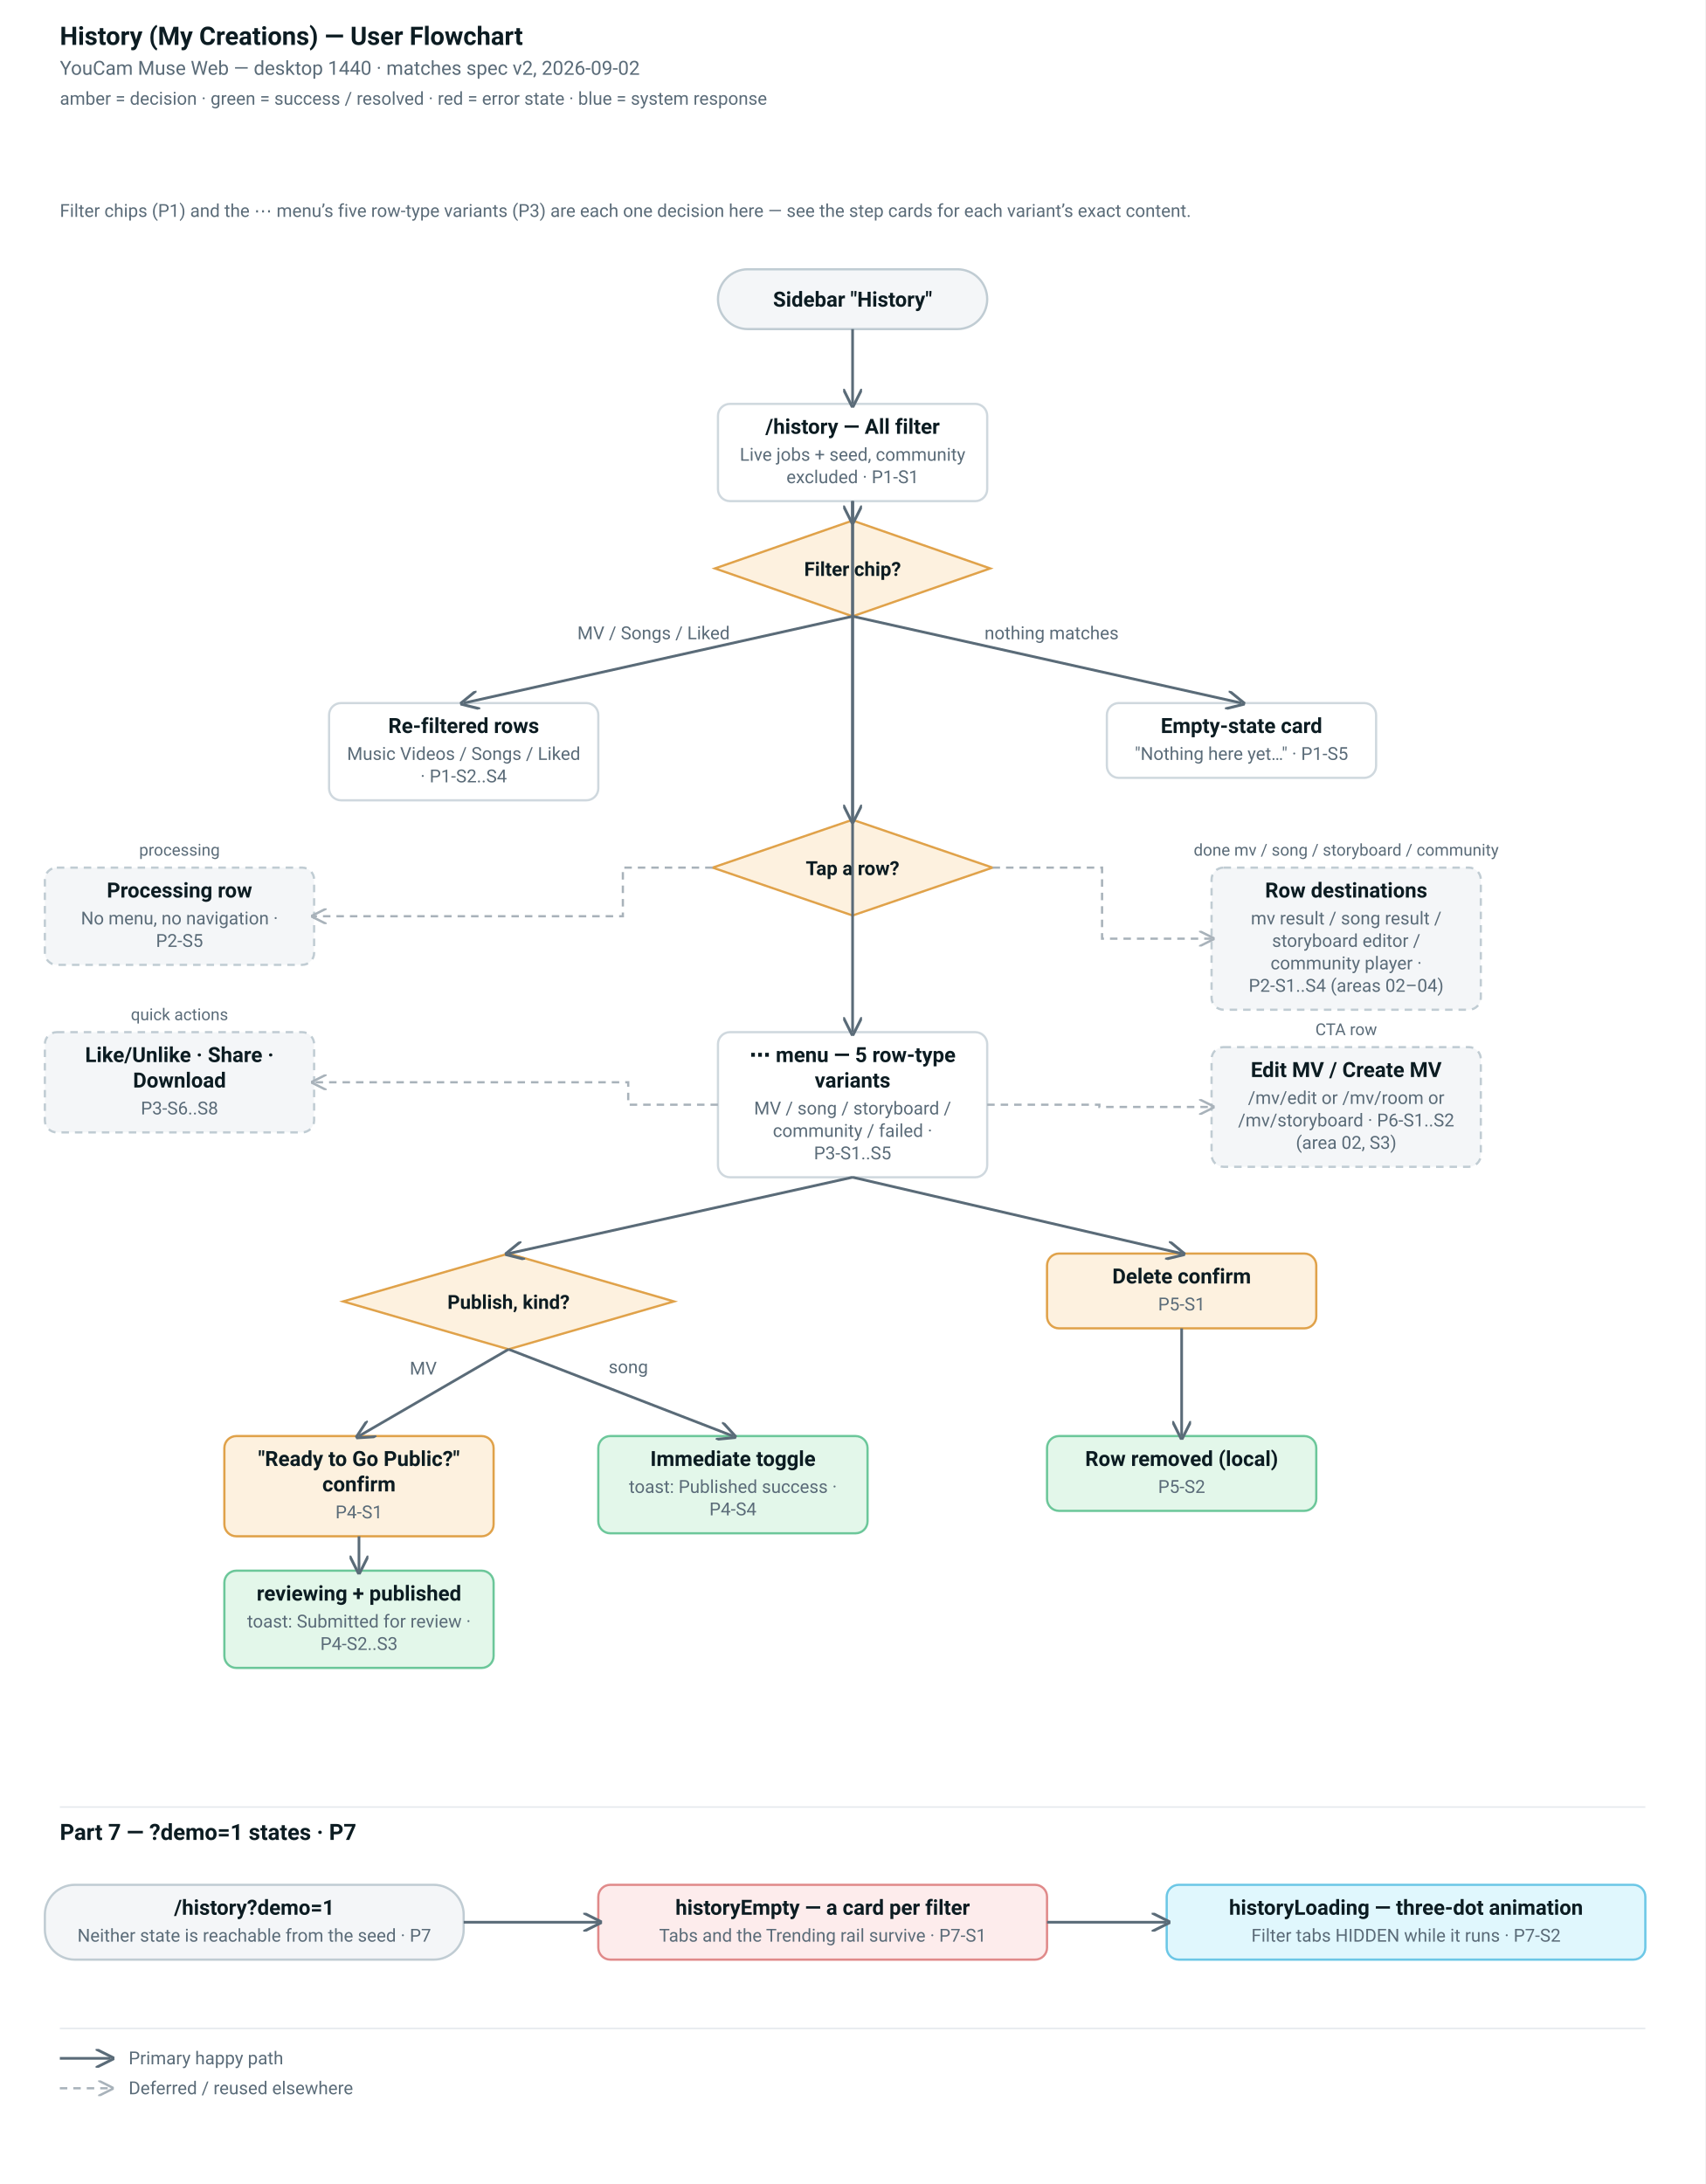
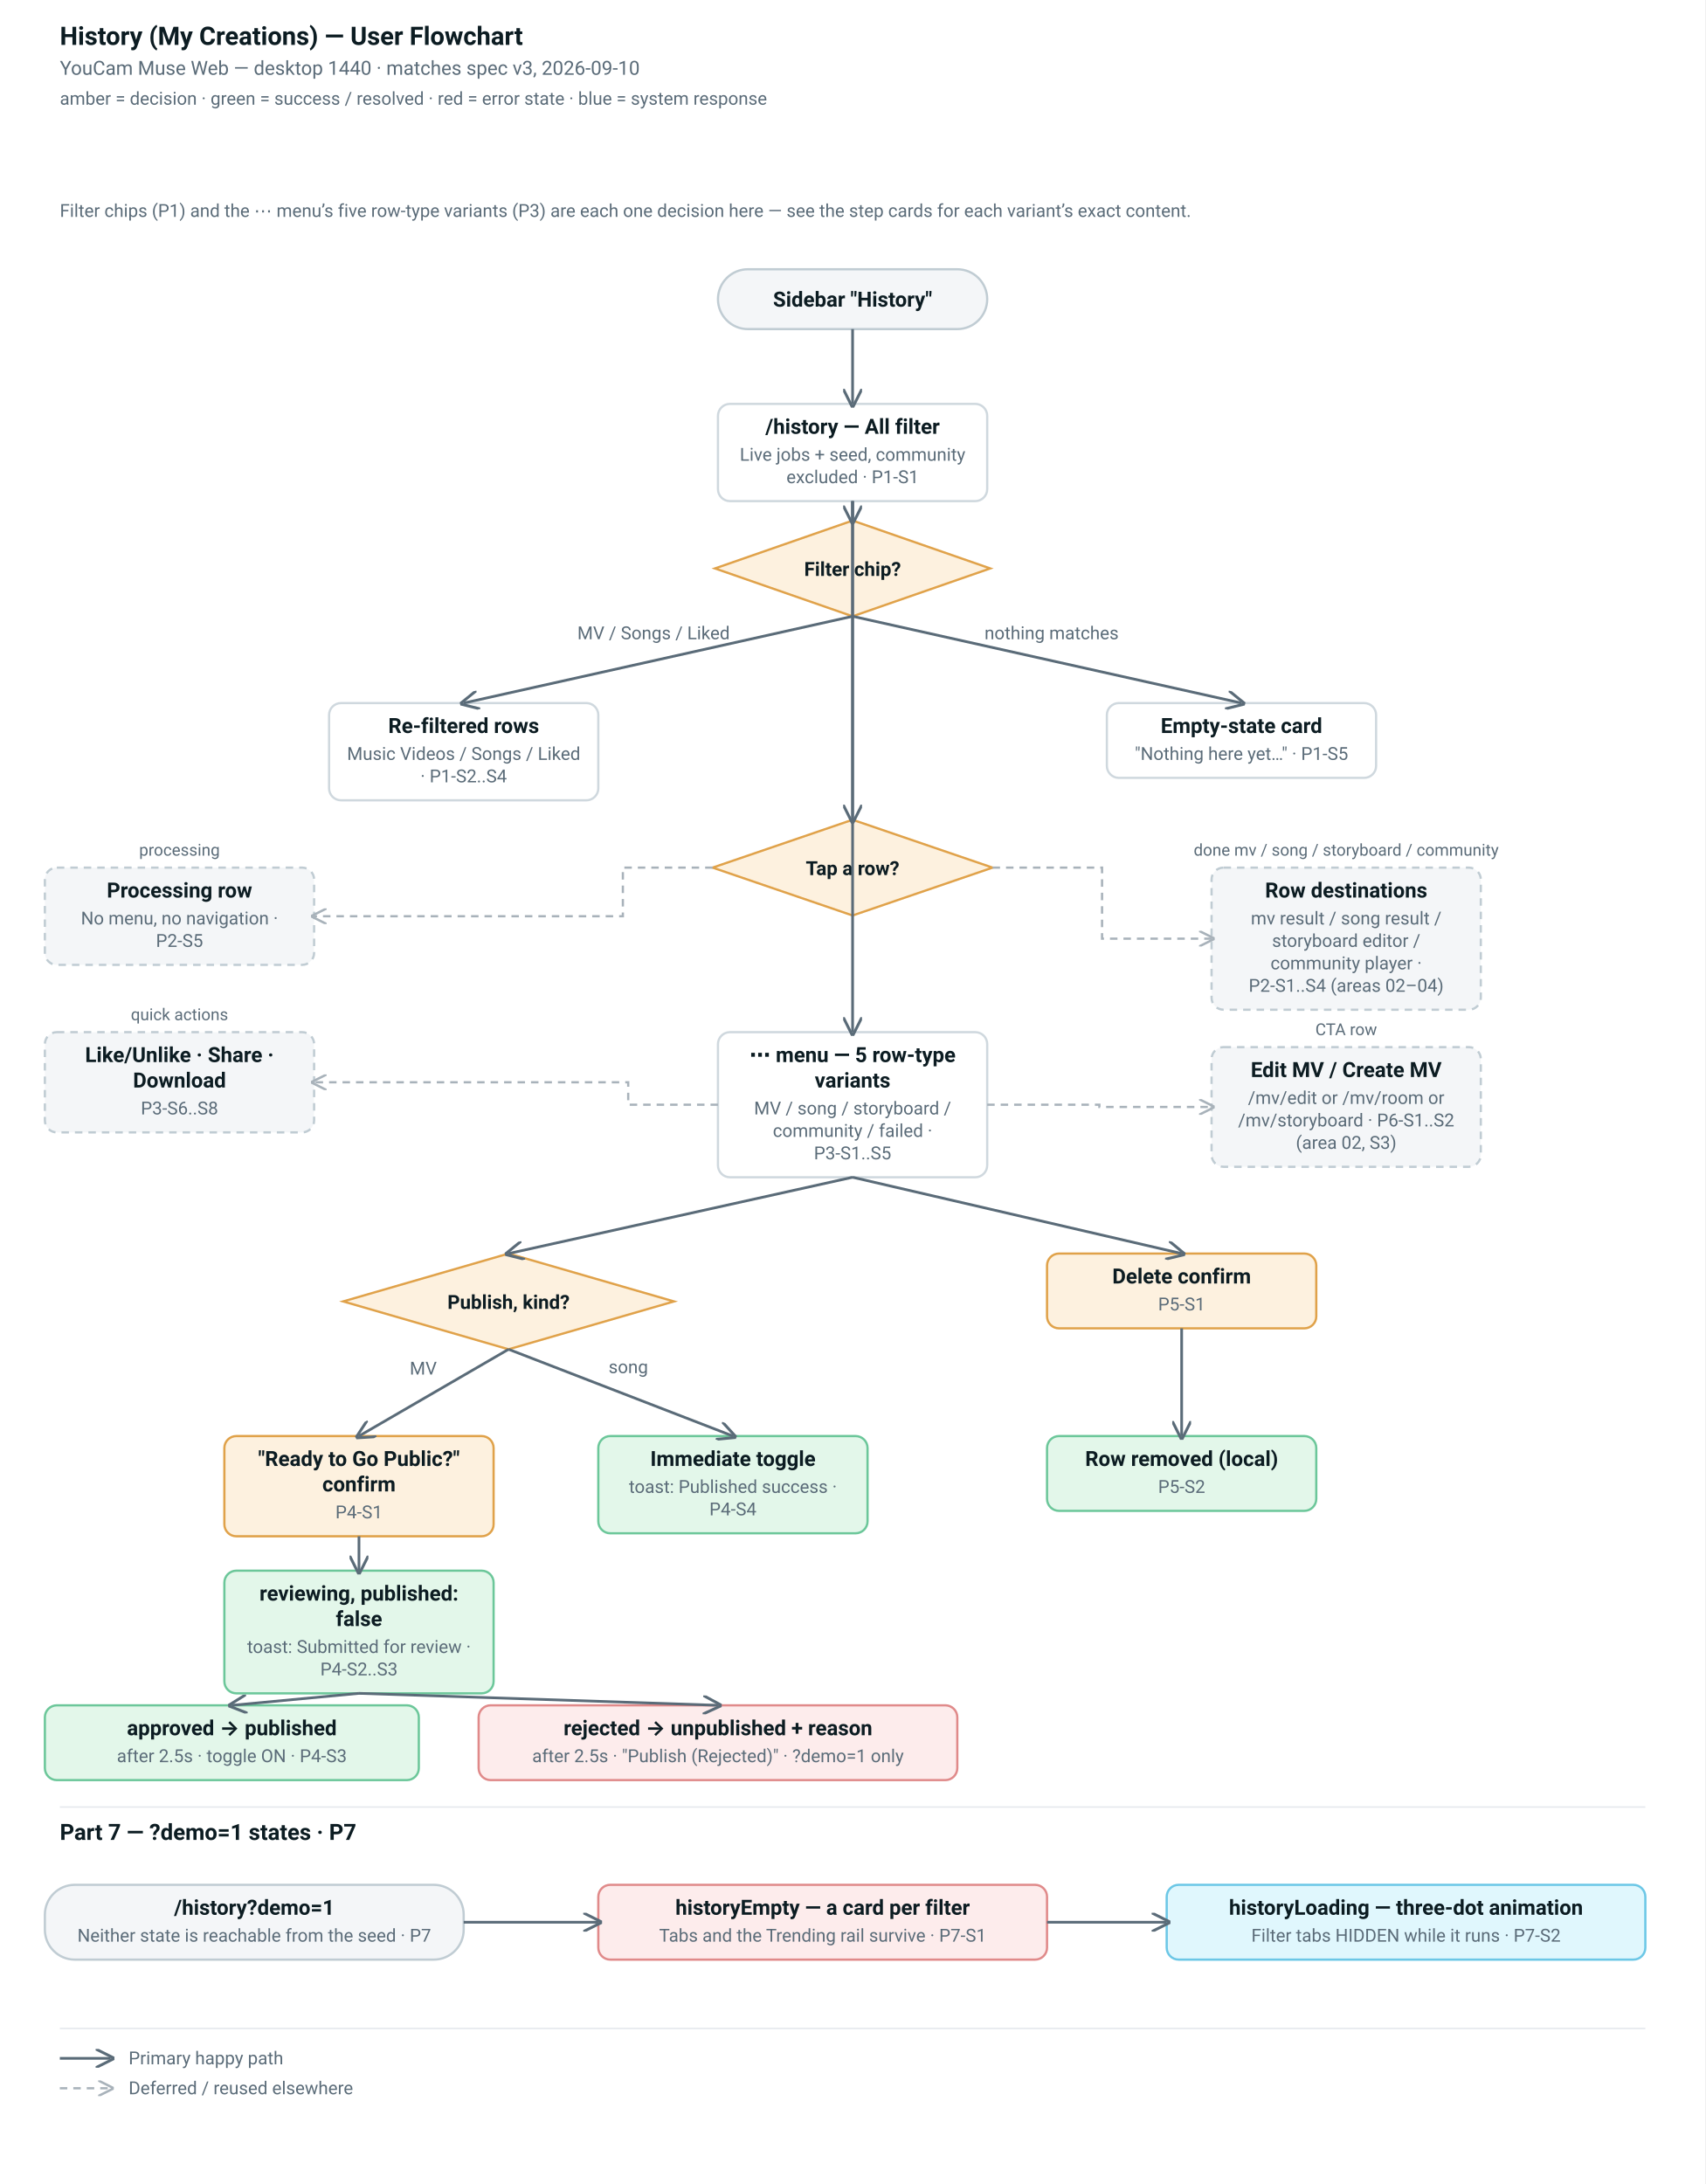
<svg xmlns="http://www.w3.org/2000/svg" width="1140" height="1460" viewBox="0 0 1140 1460" font-family="-apple-system,BlinkMacSystemFont,'Segoe UI',Roboto,sans-serif" role="img">
  <defs>
    <marker id="fc-primary" viewBox="0 0 10 10" refX="8" refY="5" markerWidth="7" markerHeight="7" orient="auto-start-reverse">
      <path d="M0 0 L10 5 L0 10" fill="none" stroke="#5a6b78" stroke-width="1.5" />
    </marker>
    <marker id="fc-error" viewBox="0 0 10 10" refX="8" refY="5" markerWidth="7" markerHeight="7" orient="auto-start-reverse">
      <path d="M0 0 L10 5 L0 10" fill="none" stroke="#d6484a" stroke-width="1.5" />
    </marker>
    <marker id="fc-structural" viewBox="0 0 10 10" refX="8" refY="5" markerWidth="7" markerHeight="7" orient="auto-start-reverse">
      <path d="M0 0 L10 5 L0 10" fill="none" stroke="#a8b2ba" stroke-width="1.5" />
    </marker>
    <marker id="fc-deferred" viewBox="0 0 10 10" refX="8" refY="5" markerWidth="7" markerHeight="7" orient="auto-start-reverse">
      <path d="M0 0 L10 5 L0 10" fill="none" stroke="#a8b2ba" stroke-width="1.5" />
    </marker>
    <marker id="fc-retry" viewBox="0 0 10 10" refX="8" refY="5" markerWidth="7" markerHeight="7" orient="auto-start-reverse">
      <path d="M0 0 L10 5 L0 10" fill="none" stroke="#6cc7e6" stroke-width="1.5" />
    </marker>
  </defs>
  <rect width="1140" height="1460" fill="#ffffff" />
  <text x="40" y="30" font-size="17" font-weight="700" fill="#0c1c22">History (My Creations) — User Flowchart</text>
-   <text x="40" y="50" font-size="13" fill="#5a6b78">YouCam Muse Web — desktop 1440 · matches spec v2, 2026-09-02</text>
+   <text x="40" y="50" font-size="13" fill="#5a6b78">YouCam Muse Web — desktop 1440 · matches spec v3, 2026-09-10</text>
  <text x="40" y="70" font-size="12" fill="#5a6b78">amber = decision · green = success / resolved · red = error state · blue = system response</text>
  <g transform="translate(0,80)">
    <text x="40" y="65" font-size="12" fill="#5a6b78">Filter chips (P1) and the ⋯ menu’s five row-type variants (P3) are each one decision here — see the step cards for each variant’s exact content.</text>
    <rect x="480" y="100" width="180" height="40" rx="20" fill="#f4f6f8" stroke="#c0ccd3" stroke-width="1.5" />
    <text x="570" y="125" font-size="14" font-weight="700" fill="#0c1c22" text-anchor="middle">Sidebar "History"</text>
    <rect x="480" y="190" width="180" height="65" rx="8" fill="#ffffff" stroke="#cfd8de" stroke-width="1.5" />
    <text x="570" y="210" font-size="14" font-weight="700" fill="#0c1c22" text-anchor="middle">/history — All filter</text>
    <text x="570" y="228" font-size="12" fill="#5a6b78" text-anchor="middle">Live jobs + seed, community</text>
    <text x="570" y="243" font-size="12" fill="#5a6b78" text-anchor="middle">excluded · P1-S1</text>
    <line x1="570" y1="140" x2="570" y2="190" stroke="#5a6b78" stroke-width="1.8" marker-end="url(#fc-primary)" />
    <polygon points="570,268 662.02,300 570,332 477.98,300" fill="#fdf1df" stroke="#e0a24a" stroke-width="1.5" />
    <text x="570" y="305" font-size="13" font-weight="700" fill="#0c1c22" text-anchor="middle">Filter chip?</text>
    <line x1="570" y1="255" x2="570" y2="268" stroke="#5a6b78" stroke-width="1.8" marker-end="url(#fc-primary)" />
    <rect x="220" y="390" width="180" height="65" rx="8" fill="#ffffff" stroke="#cfd8de" stroke-width="1.5" />
    <text x="310" y="410" font-size="14" font-weight="700" fill="#0c1c22" text-anchor="middle">Re-filtered rows</text>
    <text x="310" y="428" font-size="12" fill="#5a6b78" text-anchor="middle">Music Videos / Songs / Liked</text>
    <text x="310" y="443" font-size="12" fill="#5a6b78" text-anchor="middle">· P1-S2..S4</text>
    <rect x="740" y="390" width="180" height="50" rx="8" fill="#ffffff" stroke="#cfd8de" stroke-width="1.5" />
    <text x="830" y="410" font-size="14" font-weight="700" fill="#0c1c22" text-anchor="middle">Empty-state card</text>
    <text x="830" y="428" font-size="12" fill="#5a6b78" text-anchor="middle">"Nothing here yet…" · P1-S5</text>
    <line x1="570" y1="332" x2="310" y2="390" stroke="#5a6b78" stroke-width="1.8" marker-end="url(#fc-primary)" />
    <text x="436.952" y="347.336" font-size="12" fill="#5a6b78" text-anchor="middle">MV / Songs / Liked</text>
    <line x1="570" y1="332" x2="830" y2="390" stroke="#5a6b78" stroke-width="1.8" marker-end="url(#fc-primary)" />
    <text x="703.048" y="347.336" font-size="12" fill="#5a6b78" text-anchor="middle">nothing matches</text>
    <polygon points="570,468 663.578,500 570,532 476.422,500" fill="#fdf1df" stroke="#e0a24a" stroke-width="1.5" />
    <text x="570" y="505" font-size="13" font-weight="700" fill="#0c1c22" text-anchor="middle">Tap a row?</text>
    <line x1="570" y1="255" x2="570" y2="468" stroke="#5a6b78" stroke-width="1.8" marker-end="url(#fc-primary)" />
    <rect x="30" y="500" width="180" height="65" rx="8" fill="#f4f6f8" stroke="#c0ccd3" stroke-width="1.5" stroke-dasharray="5 4" />
    <text x="120" y="520" font-size="14" font-weight="700" fill="#0c1c22" text-anchor="middle">Processing row</text>
    <text x="120" y="538" font-size="12" fill="#5a6b78" text-anchor="middle">No menu, no navigation ·</text>
    <text x="120" y="553" font-size="12" fill="#5a6b78" text-anchor="middle">P2-S5</text>
    <path d="M476.422 500 L416.422 500 L416.422 532.5 L210 532.5" fill="none" stroke="#a8b2ba" stroke-width="1.5" stroke-dasharray="5 4" marker-end="url(#fc-deferred)" />
    <text x="120" y="492" font-size="11" fill="#5a6b78" text-anchor="middle">processing</text>
    <rect x="810" y="500" width="180" height="95" rx="8" fill="#f4f6f8" stroke="#c0ccd3" stroke-width="1.5" stroke-dasharray="5 4" />
    <text x="900" y="520" font-size="14" font-weight="700" fill="#0c1c22" text-anchor="middle">Row destinations</text>
    <text x="900" y="538" font-size="12" fill="#5a6b78" text-anchor="middle">mv result / song result /</text>
    <text x="900" y="553" font-size="12" fill="#5a6b78" text-anchor="middle">storyboard editor /</text>
    <text x="900" y="568" font-size="12" fill="#5a6b78" text-anchor="middle">community player ·</text>
    <text x="900" y="583" font-size="12" fill="#5a6b78" text-anchor="middle">P2-S1..S4 (areas 02–04)</text>
    <path d="M663.578 500 L736.789 500 L736.789 547.5 L810 547.5" fill="none" stroke="#a8b2ba" stroke-width="1.5" stroke-dasharray="5 4" marker-end="url(#fc-deferred)" />
    <text x="900" y="492" font-size="11" fill="#5a6b78" text-anchor="middle">done mv / song / storyboard / community</text>
    <rect x="480" y="610" width="180" height="97" rx="8" fill="#ffffff" stroke="#cfd8de" stroke-width="1.5" />
    <text x="570" y="630" font-size="14" font-weight="700" fill="#0c1c22" text-anchor="middle">⋯ menu — 5 row-type</text>
    <text x="570" y="647" font-size="14" font-weight="700" fill="#0c1c22" text-anchor="middle">variants</text>
    <text x="570" y="665" font-size="12" fill="#5a6b78" text-anchor="middle">MV / song / storyboard /</text>
    <text x="570" y="680" font-size="12" fill="#5a6b78" text-anchor="middle">community / failed ·</text>
    <text x="570" y="695" font-size="12" fill="#5a6b78" text-anchor="middle">P3-S1..S5</text>
    <line x1="570" y1="255" x2="570" y2="610" stroke="#5a6b78" stroke-width="1.8" marker-end="url(#fc-primary)" />
    <rect x="30" y="610" width="180" height="67" rx="8" fill="#f4f6f8" stroke="#c0ccd3" stroke-width="1.5" stroke-dasharray="5 4" />
    <text x="120" y="630" font-size="14" font-weight="700" fill="#0c1c22" text-anchor="middle">Like/Unlike · Share ·</text>
    <text x="120" y="647" font-size="14" font-weight="700" fill="#0c1c22" text-anchor="middle">Download</text>
    <text x="120" y="665" font-size="12" fill="#5a6b78" text-anchor="middle">P3-S6..S8</text>
    <path d="M480 658.5 L420 658.5 L420 643.5 L210 643.5" fill="none" stroke="#a8b2ba" stroke-width="1.5" stroke-dasharray="5 4" marker-end="url(#fc-deferred)" />
    <text x="120" y="602" font-size="11" fill="#5a6b78" text-anchor="middle">quick actions</text>
    <polygon points="340,758 450.59,790 340,822 229.41,790" fill="#fdf1df" stroke="#e0a24a" stroke-width="1.5" />
    <text x="340" y="795" font-size="13" font-weight="700" fill="#0c1c22" text-anchor="middle">Publish, kind?</text>
    <line x1="570" y1="707" x2="340" y2="758" stroke="#5a6b78" stroke-width="1.8" marker-end="url(#fc-primary)" />
    <rect x="150" y="880" width="180" height="67" rx="8" fill="#fdf1df" stroke="#e0a24a" stroke-width="1.5" />
    <text x="240" y="900" font-size="14" font-weight="700" fill="#0c1c22" text-anchor="middle">"Ready to Go Public?"</text>
    <text x="240" y="917" font-size="14" font-weight="700" fill="#0c1c22" text-anchor="middle">confirm</text>
    <text x="240" y="935" font-size="12" fill="#5a6b78" text-anchor="middle">P4-S1</text>
-     <rect x="150" y="970" width="180" height="65" rx="8" fill="#e3f7ea" stroke="#6cc79a" stroke-width="1.5" />
-     <text x="240" y="990" font-size="14" font-weight="700" fill="#0c1c22" text-anchor="middle">reviewing + published</text>
-     <text x="240" y="1008" font-size="12" fill="#5a6b78" text-anchor="middle">toast: Submitted for review ·</text>
-     <text x="240" y="1023" font-size="12" fill="#5a6b78" text-anchor="middle">P4-S2..S3</text>
+     <rect x="150" y="970" width="180" height="82" rx="8" fill="#e3f7ea" stroke="#6cc79a" stroke-width="1.5" />
+     <text x="240" y="990" font-size="14" font-weight="700" fill="#0c1c22" text-anchor="middle">reviewing, published:</text>
+     <text x="240" y="1007" font-size="14" font-weight="700" fill="#0c1c22" text-anchor="middle">false</text>
+     <text x="240" y="1025" font-size="12" fill="#5a6b78" text-anchor="middle">toast: Submitted for review ·</text>
+     <text x="240" y="1040" font-size="12" fill="#5a6b78" text-anchor="middle">P4-S2..S3</text>
    <line x1="340" y1="822" x2="240" y2="880" stroke="#5a6b78" stroke-width="1.8" marker-end="url(#fc-primary)" />
    <text x="282.976" y="838.89" font-size="12" fill="#5a6b78" text-anchor="middle">MV</text>
    <line x1="240" y1="947" x2="240" y2="970" stroke="#5a6b78" stroke-width="1.8" marker-end="url(#fc-primary)" />
+     <rect x="30" y="1060" width="250" height="50" rx="8" fill="#e3f7ea" stroke="#6cc79a" stroke-width="1.5" />
+     <text x="155" y="1080" font-size="14" font-weight="700" fill="#0c1c22" text-anchor="middle">approved → published</text>
+     <text x="155" y="1098" font-size="12" fill="#5a6b78" text-anchor="middle">after 2.5s · toggle ON · P4-S3</text>
+     <rect x="320" y="1060" width="320" height="50" rx="8" fill="#fdecec" stroke="#e08a8a" stroke-width="1.5" />
+     <text x="480" y="1080" font-size="14" font-weight="700" fill="#0c1c22" text-anchor="middle">rejected → unpublished + reason</text>
+     <text x="480" y="1098" font-size="12" fill="#5a6b78" text-anchor="middle">after 2.5s · "Publish (Rejected)" · ?demo=1 only</text>
+     <line x1="240" y1="1052" x2="155" y2="1060" stroke="#5a6b78" stroke-width="1.8" marker-end="url(#fc-primary)" />
+     <line x1="240" y1="1052" x2="480" y2="1060" stroke="#5a6b78" stroke-width="1.8" marker-end="url(#fc-primary)" />
    <rect x="400" y="880" width="180" height="65" rx="8" fill="#e3f7ea" stroke="#6cc79a" stroke-width="1.5" />
    <text x="490" y="900" font-size="14" font-weight="700" fill="#0c1c22" text-anchor="middle">Immediate toggle</text>
    <text x="490" y="918" font-size="12" fill="#5a6b78" text-anchor="middle">toast: Published success ·</text>
    <text x="490" y="933" font-size="12" fill="#5a6b78" text-anchor="middle">P4-S4</text>
    <line x1="340" y1="822" x2="490" y2="880" stroke="#5a6b78" stroke-width="1.8" marker-end="url(#fc-primary)" />
    <text x="420.049" y="837.942" font-size="12" fill="#5a6b78" text-anchor="middle">song</text>
    <rect x="700" y="758" width="180" height="50" rx="8" fill="#fdf1df" stroke="#e0a24a" stroke-width="1.5" />
    <text x="790" y="778" font-size="14" font-weight="700" fill="#0c1c22" text-anchor="middle">Delete confirm</text>
    <text x="790" y="796" font-size="12" fill="#5a6b78" text-anchor="middle">P5-S1</text>
    <line x1="570" y1="707" x2="790" y2="758" stroke="#5a6b78" stroke-width="1.8" marker-end="url(#fc-primary)" />
    <rect x="700" y="880" width="180" height="50" rx="8" fill="#e3f7ea" stroke="#6cc79a" stroke-width="1.5" />
    <text x="790" y="900" font-size="14" font-weight="700" fill="#0c1c22" text-anchor="middle">Row removed (local)</text>
    <text x="790" y="918" font-size="12" fill="#5a6b78" text-anchor="middle">P5-S2</text>
    <line x1="790" y1="808" x2="790" y2="880" stroke="#5a6b78" stroke-width="1.8" marker-end="url(#fc-primary)" />
    <rect x="810" y="620" width="180" height="80" rx="8" fill="#f4f6f8" stroke="#c0ccd3" stroke-width="1.5" stroke-dasharray="5 4" />
    <text x="900" y="640" font-size="14" font-weight="700" fill="#0c1c22" text-anchor="middle">Edit MV / Create MV</text>
    <text x="900" y="658" font-size="12" fill="#5a6b78" text-anchor="middle">/mv/edit or /mv/room or</text>
    <text x="900" y="673" font-size="12" fill="#5a6b78" text-anchor="middle">/mv/storyboard · P6-S1..S2</text>
    <text x="900" y="688" font-size="12" fill="#5a6b78" text-anchor="middle">(area 02, S3)</text>
    <path d="M660 658.5 L735 658.5 L735 660 L810 660" fill="none" stroke="#a8b2ba" stroke-width="1.5" stroke-dasharray="5 4" marker-end="url(#fc-deferred)" />
    <text x="900" y="612" font-size="11" fill="#5a6b78" text-anchor="middle">CTA row</text>
    <line x1="40" y1="1128" x2="1100" y2="1128" stroke="#e5e9ed" stroke-width="1" />
    <text x="40" y="1150" font-size="15" font-weight="700" fill="#0c1c22">Part 7 — ?demo=1 states  ·  P7</text>
    <rect x="30" y="1180" width="280" height="50" rx="20" fill="#f4f6f8" stroke="#c0ccd3" stroke-width="1.5" />
    <text x="170" y="1200" font-size="14" font-weight="700" fill="#0c1c22" text-anchor="middle">/history?demo=1</text>
    <text x="170" y="1218" font-size="12" fill="#5a6b78" text-anchor="middle">Neither state is reachable from the seed · P7</text>
    <rect x="400" y="1180" width="300" height="50" rx="8" fill="#fdecec" stroke="#e08a8a" stroke-width="1.5" />
    <text x="550" y="1200" font-size="14" font-weight="700" fill="#0c1c22" text-anchor="middle">historyEmpty — a card per filter</text>
    <text x="550" y="1218" font-size="12" fill="#5a6b78" text-anchor="middle">Tabs and the Trending rail survive · P7-S1</text>
    <line x1="310" y1="1205" x2="400" y2="1205" stroke="#5a6b78" stroke-width="1.8" marker-end="url(#fc-primary)" />
    <rect x="780" y="1180" width="320" height="50" rx="8" fill="#e0f7fd" stroke="#6cc7e6" stroke-width="1.5" />
    <text x="940" y="1200" font-size="14" font-weight="700" fill="#0c1c22" text-anchor="middle">historyLoading — three-dot animation</text>
    <text x="940" y="1218" font-size="12" fill="#5a6b78" text-anchor="middle">Filter tabs HIDDEN while it runs · P7-S2</text>
    <line x1="700" y1="1205" x2="780" y2="1205" stroke="#5a6b78" stroke-width="1.8" marker-end="url(#fc-primary)" />
    <line x1="40" y1="1276" x2="1100" y2="1276" stroke="#e5e9ed" stroke-width="1" />
    <line x1="40" y1="1296" x2="74" y2="1296" stroke="#5a6b78" stroke-width="1.8" marker-end="url(#fc-primary)" />
    <text x="86" y="1300" font-size="12" fill="#5a6b78">Primary happy path</text>
    <line x1="40" y1="1316" x2="74" y2="1316" stroke="#a8b2ba" stroke-width="1.5" stroke-dasharray="5 4" marker-end="url(#fc-deferred)" />
    <text x="86" y="1320" font-size="12" fill="#5a6b78">Deferred / reused elsewhere</text>
  </g>
</svg>
